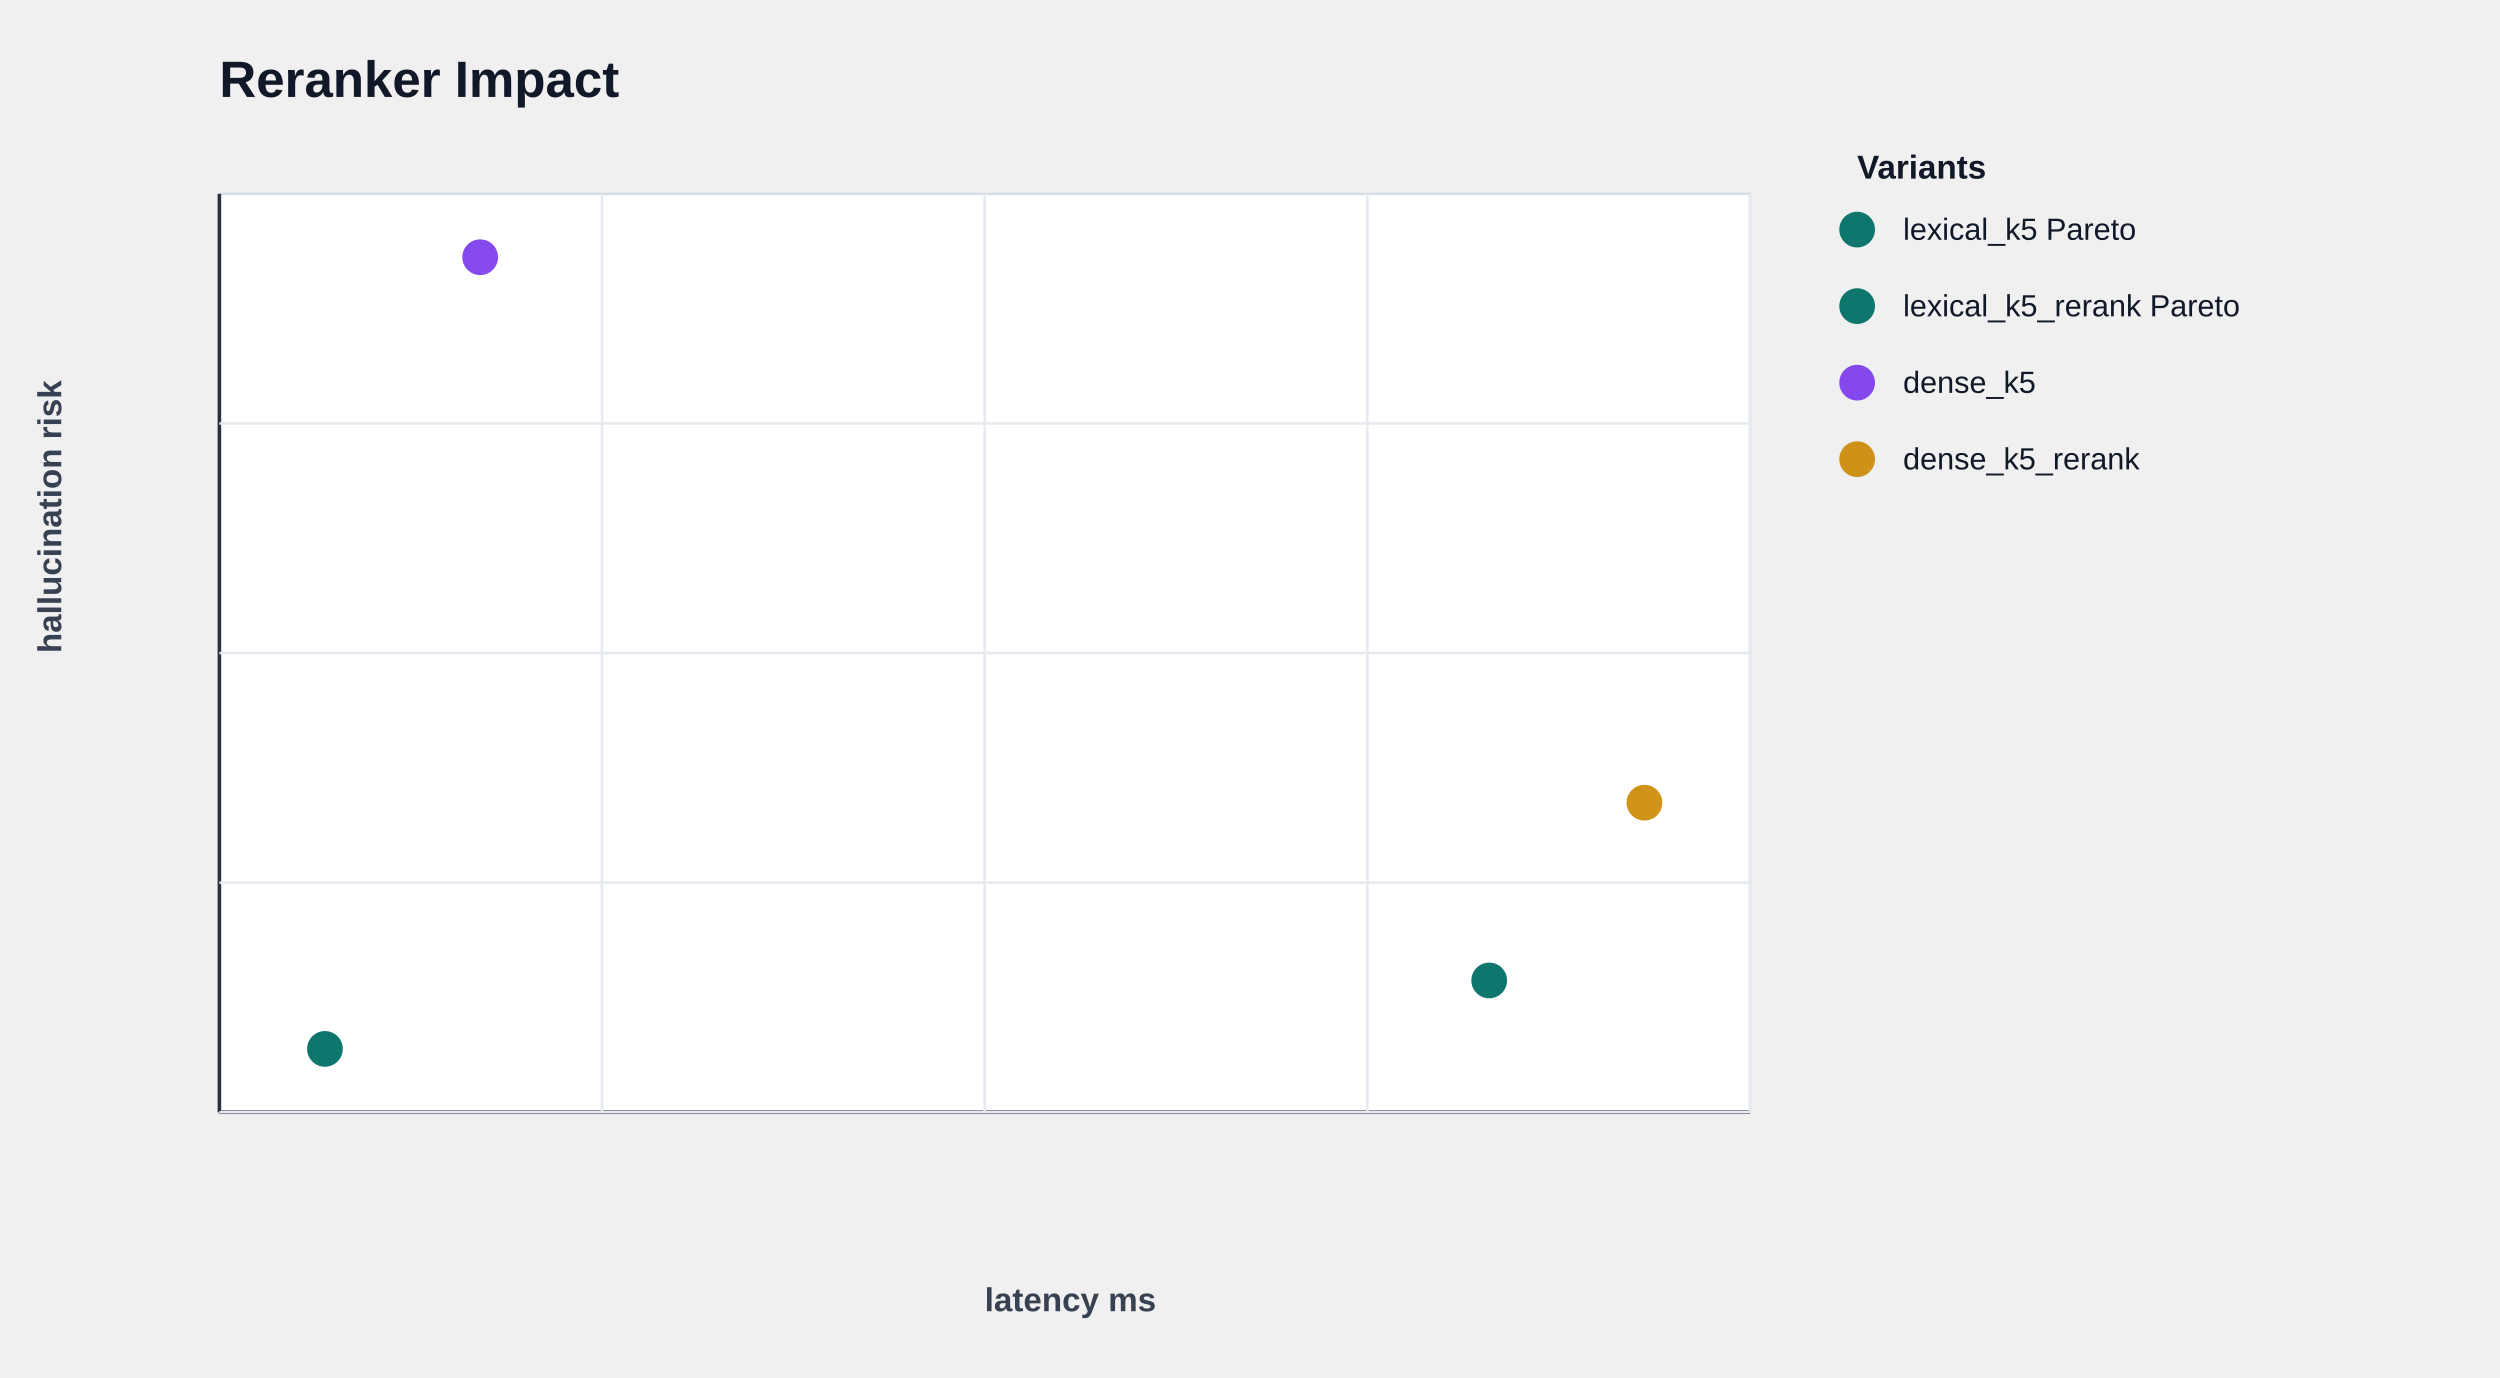
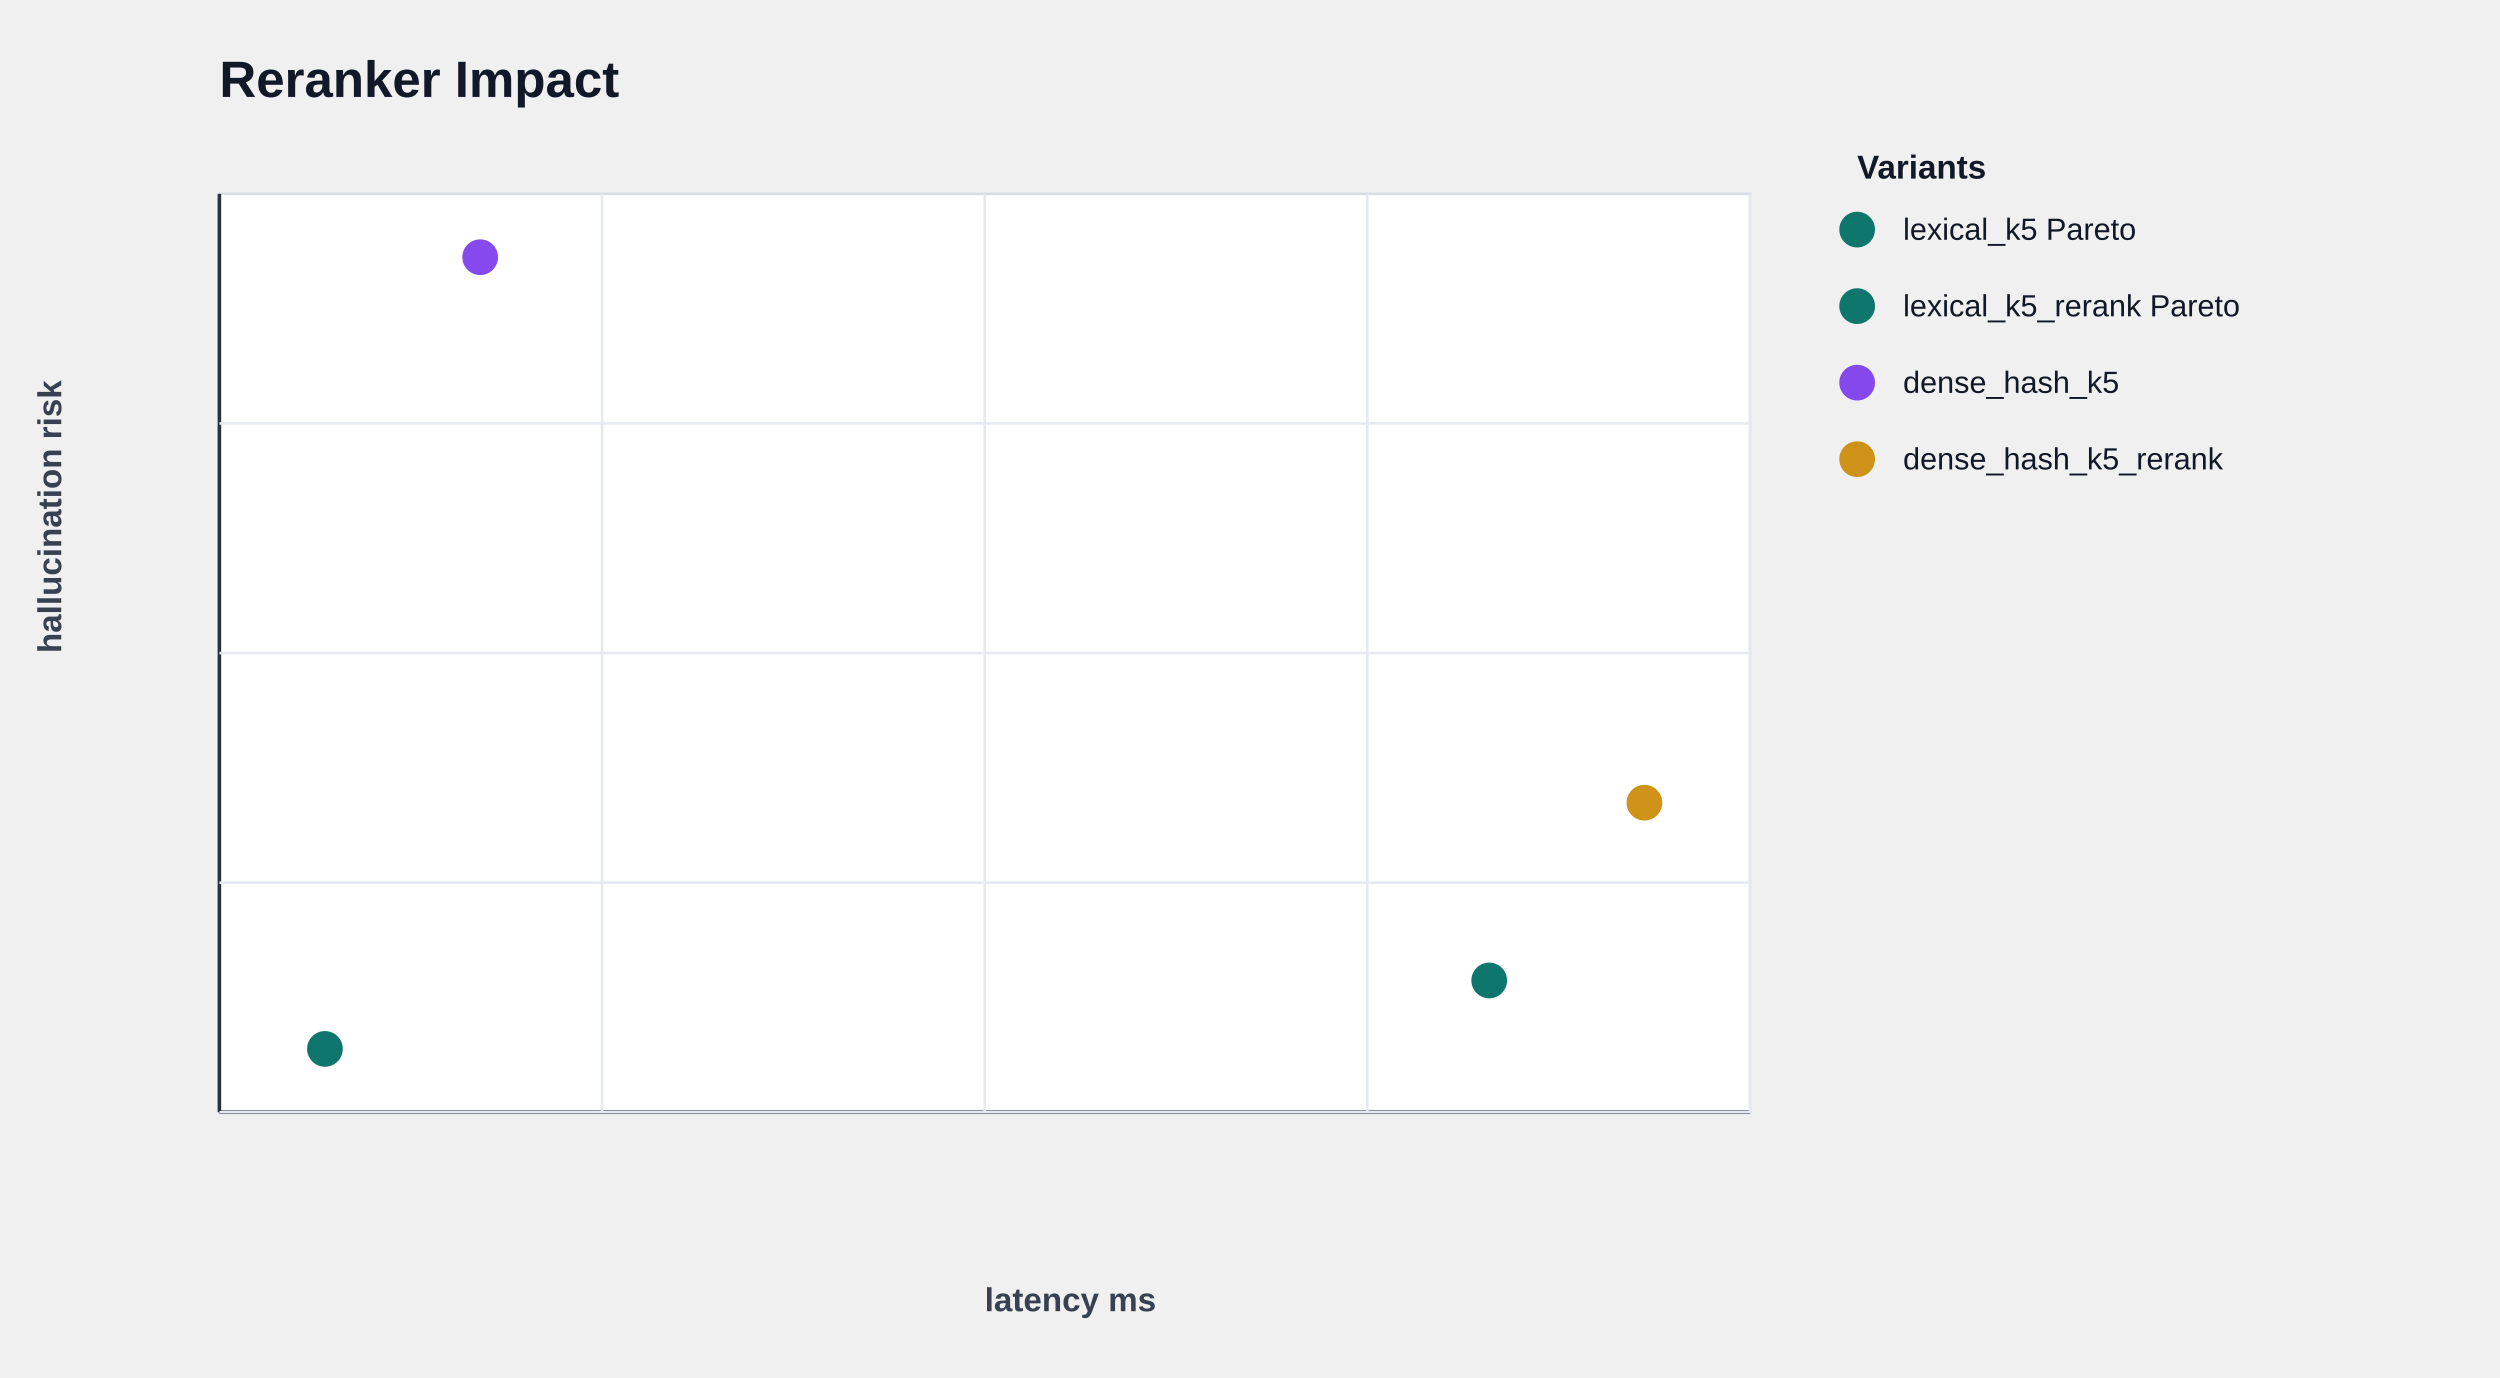
<svg xmlns="http://www.w3.org/2000/svg" width="980" height="540" viewBox="0 0 980 540">
  <style>
  .plot-bg { fill: #ffffff; stroke: #d7dde5; stroke-width: 1; }
  .axis { stroke: #27313f; stroke-width: 1.4; }
  .grid { stroke: #e6eaf0; stroke-width: 1; }
  .point { opacity: 0.92; }
  .frontier { fill: #0f766e; opacity: 1; }
  .series-0 { fill: #2563eb; }
  .series-1 { fill: #dc2626; }
  .series-2 { fill: #7c3aed; }
  .series-3 { fill: #ca8a04; }
  .series-4 { fill: #0891b2; }
  .series-5 { fill: #4b5563; }
  .line { fill: none; stroke: #0f766e; stroke-width: 2.5; }
  .title { font: 700 20px Arial, sans-serif; fill: #111827; }
  .label { font: 600 13px Arial, sans-serif; fill: #374151; }
  .legend-title { font: 700 13px Arial, sans-serif; fill: #111827; }
  .legend { font: 12px Arial, sans-serif; fill: #111827; }
</style>
  <text x="86" y="38" class="title">Reranker Impact</text>
  <rect x="86" y="76" width="600" height="360" class="plot-bg" />
  <line x1="86" y1="436" x2="686" y2="436" class="axis" />
  <line x1="86" y1="76" x2="86" y2="436" class="axis" />
  <line x1="236.00" y1="76" x2="236.00" y2="436" class="grid" />
  <line x1="86" y1="166.00" x2="686" y2="166.00" class="grid" />
  <line x1="386.00" y1="76" x2="386.00" y2="436" class="grid" />
  <line x1="86" y1="256.00" x2="686" y2="256.00" class="grid" />
  <line x1="536.00" y1="76" x2="536.00" y2="436" class="grid" />
  <line x1="86" y1="346.00" x2="686" y2="346.00" class="grid" />
  <line x1="686.00" y1="76" x2="686.00" y2="436" class="grid" />
  <line x1="86" y1="436.00" x2="686" y2="436.00" class="grid" />
  <circle cx="127.38" cy="411.17" r="7" class="point frontier" />
  <circle cx="583.77" cy="384.34" r="7" class="point frontier" />
  <circle cx="188.23" cy="100.83" r="7" class="point series-2" />
  <circle cx="644.62" cy="314.66" r="7" class="point series-3" />
  <text x="728" y="70" class="legend-title">Variants</text>
  <circle cx="728" cy="90" r="7" class="point frontier" />
  <text x="746" y="94" class="legend">lexical_k5 Pareto</text>
  <circle cx="728" cy="120" r="7" class="point frontier" />
  <text x="746" y="124" class="legend">lexical_k5_rerank Pareto</text>
  <circle cx="728" cy="150" r="7" class="point series-2" />
-   <text x="746" y="154" class="legend">dense_k5</text>
+   <text x="746" y="154" class="legend">dense_hash_k5</text>
  <circle cx="728" cy="180" r="7" class="point series-3" />
-   <text x="746" y="184" class="legend">dense_k5_rerank</text>
+   <text x="746" y="184" class="legend">dense_hash_k5_rerank</text>
  <text x="386.00" y="514" class="label">latency ms</text>
  <text x="24" y="256.00" class="label" transform="rotate(-90 24 256.00)">hallucination risk</text>
</svg>
